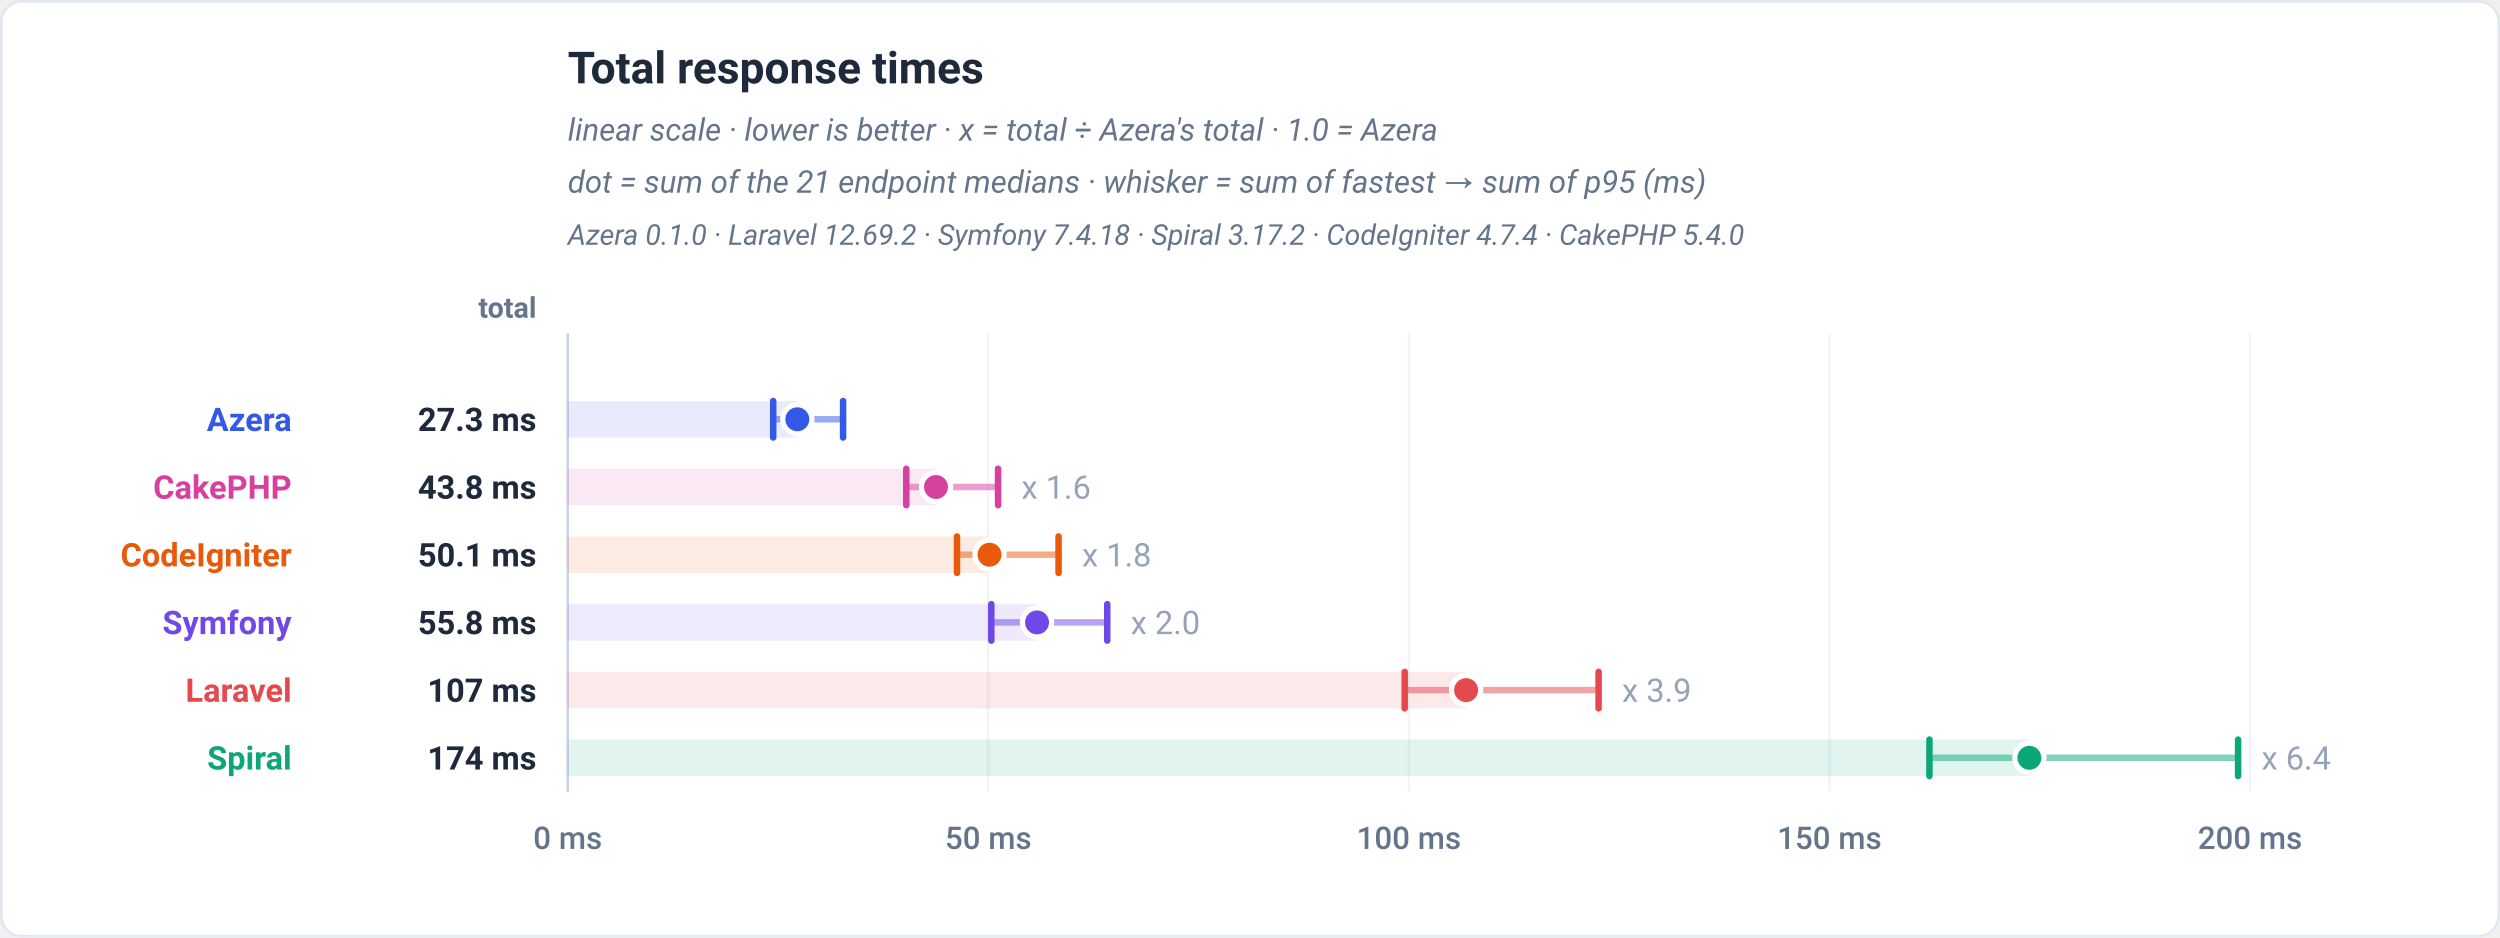
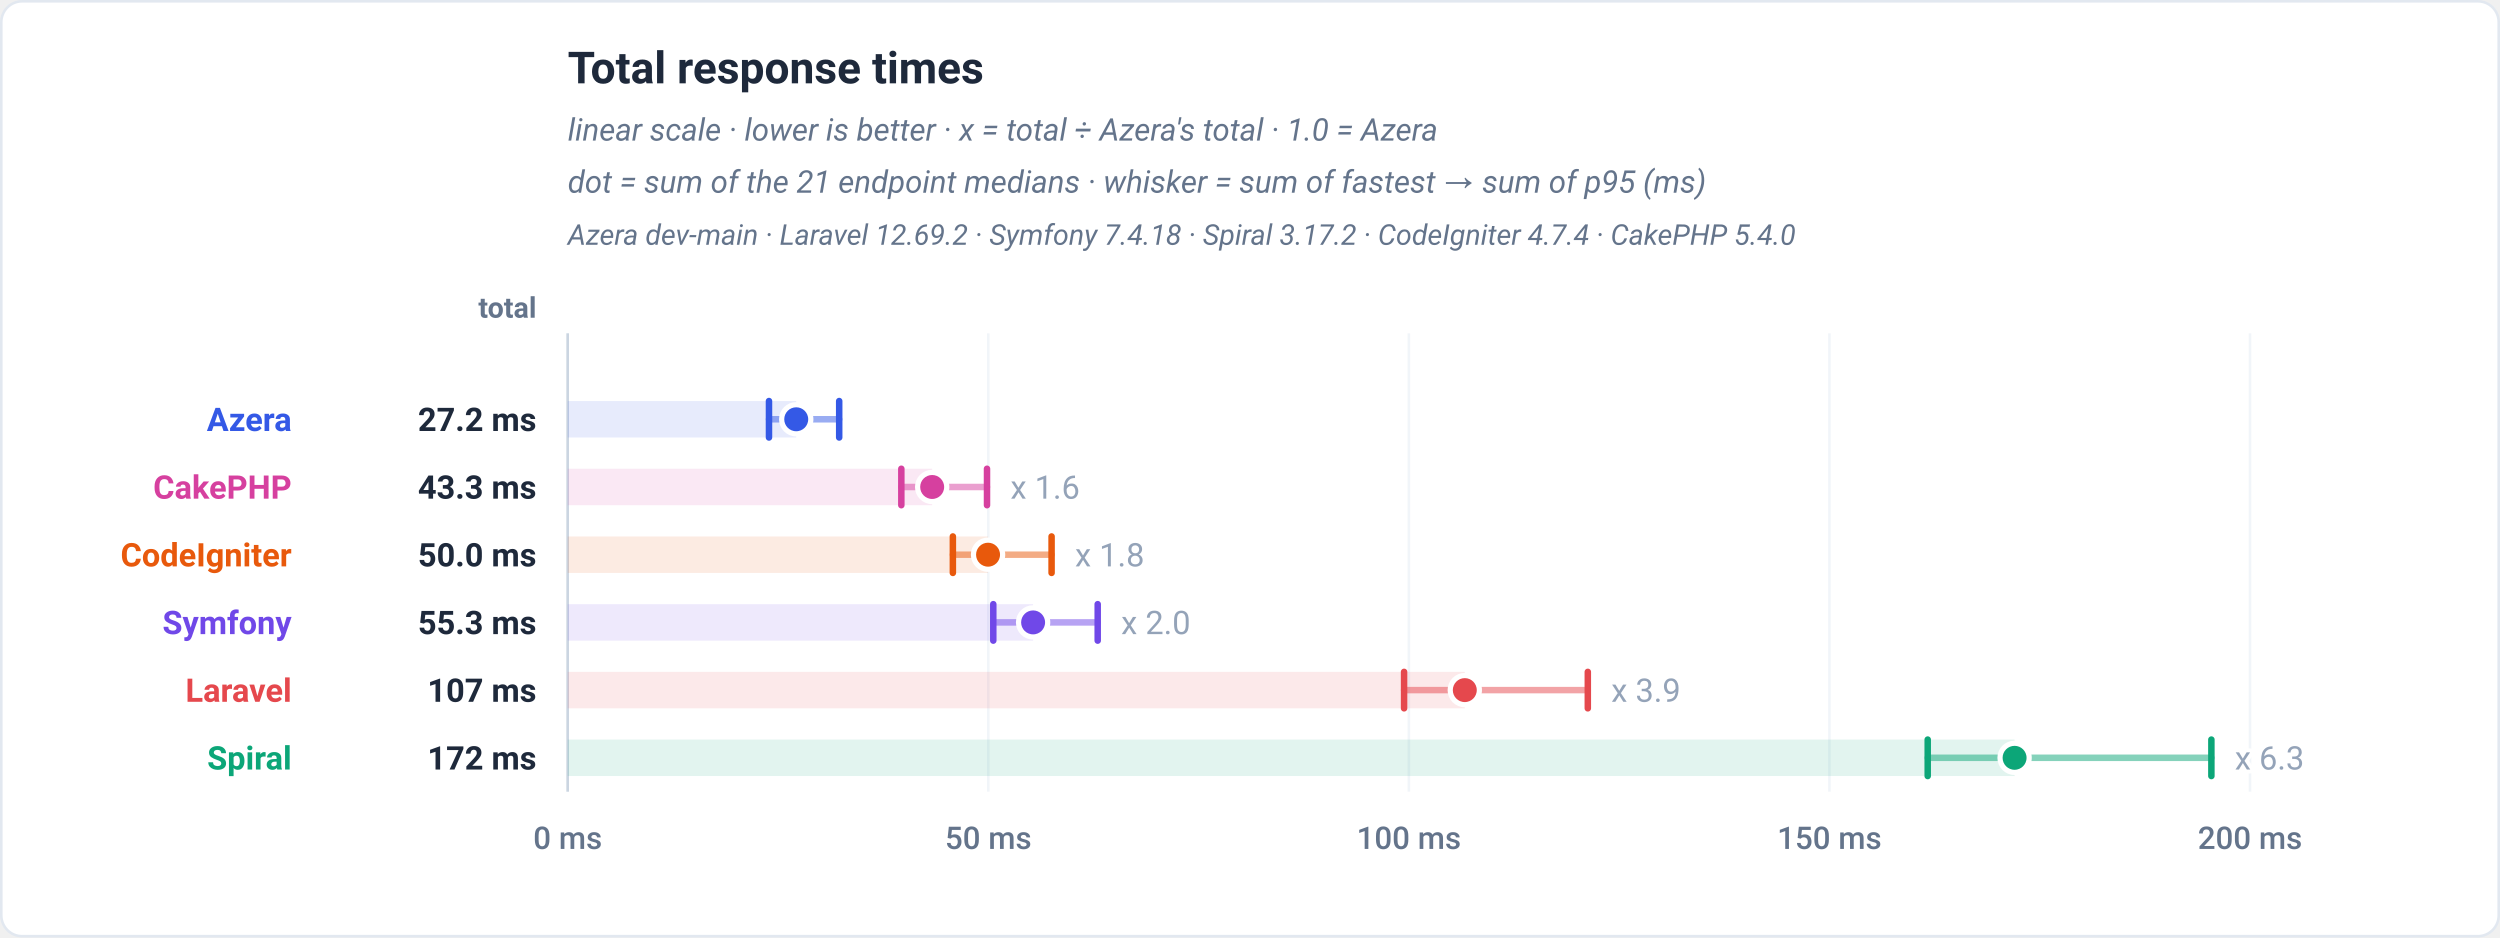
<svg xmlns="http://www.w3.org/2000/svg" viewBox="0 0 960 360" width="960" height="360" role="img" font-family="-apple-system,BlinkMacSystemFont,'Segoe UI',Roboto,Helvetica,Arial,sans-serif">
  <rect x="0.5" y="0.5" width="959" height="359" rx="8" fill="#ffffff" stroke="#e2e8f0" />
  <text x="218" y="32" font-family="-apple-system,BlinkMacSystemFont,'Segoe UI',Roboto,Helvetica,Arial,sans-serif" font-size="17" font-weight="700" fill="#1e293b" text-anchor="start">Total response times</text>
  <text x="218" y="54" font-family="-apple-system,BlinkMacSystemFont,'Segoe UI',Roboto,Helvetica,Arial,sans-serif" font-size="12" font-weight="400" fill="#64748b" text-anchor="start" font-style="italic">linear scale · lower is better · x = total ÷ Azera's total · 1.0 = Azera</text>
  <text x="218" y="74" font-family="-apple-system,BlinkMacSystemFont,'Segoe UI',Roboto,Helvetica,Arial,sans-serif" font-size="12" font-weight="400" fill="#64748b" text-anchor="start" font-style="italic">dot = sum of the 21 endpoint medians · whisker = sum of fastest → sum of p95 (ms)</text>
-   <text x="218" y="94" font-family="-apple-system,BlinkMacSystemFont,'Segoe UI',Roboto,Helvetica,Arial,sans-serif" font-size="11" font-weight="400" fill="#64748b" text-anchor="start" font-style="italic">Azera 0.1.0 · Laravel 12.69.2 · Symfony 7.4.18 · Spiral 3.17.2 · CodeIgniter 4.7.4 · CakePHP 5.4.0</text>
+   <text x="218" y="94" font-family="-apple-system,BlinkMacSystemFont,'Segoe UI',Roboto,Helvetica,Arial,sans-serif" font-size="11" font-weight="400" fill="#64748b" text-anchor="start" font-style="italic">Azera dev-main · Laravel 12.69.2 · Symfony 7.4.18 · Spiral 3.17.2 · CodeIgniter 4.7.4 · CakePHP 5.4.0</text>
  <text x="206" y="122" font-family="-apple-system,BlinkMacSystemFont,'Segoe UI',Roboto,Helvetica,Arial,sans-serif" font-size="11" font-weight="600" fill="#64748b" text-anchor="end">total</text>
  <line x1="218" y1="128" x2="218" y2="304" stroke="#f1f5f9" stroke-width="1" />
  <text x="218" y="326" font-family="-apple-system,BlinkMacSystemFont,'Segoe UI',Roboto,Helvetica,Arial,sans-serif" font-size="12" font-weight="500" fill="#64748b" text-anchor="middle">0 ms</text>
  <line x1="379.5" y1="128" x2="379.5" y2="304" stroke="#f1f5f9" stroke-width="1" />
  <text x="379.5" y="326" font-family="-apple-system,BlinkMacSystemFont,'Segoe UI',Roboto,Helvetica,Arial,sans-serif" font-size="12" font-weight="500" fill="#64748b" text-anchor="middle">50 ms</text>
  <line x1="541" y1="128" x2="541" y2="304" stroke="#f1f5f9" stroke-width="1" />
  <text x="541" y="326" font-family="-apple-system,BlinkMacSystemFont,'Segoe UI',Roboto,Helvetica,Arial,sans-serif" font-size="12" font-weight="500" fill="#64748b" text-anchor="middle">100 ms</text>
  <line x1="702.5" y1="128" x2="702.5" y2="304" stroke="#f1f5f9" stroke-width="1" />
  <text x="702.5" y="326" font-family="-apple-system,BlinkMacSystemFont,'Segoe UI',Roboto,Helvetica,Arial,sans-serif" font-size="12" font-weight="500" fill="#64748b" text-anchor="middle">150 ms</text>
  <line x1="864" y1="128" x2="864" y2="304" stroke="#f1f5f9" stroke-width="1" />
  <text x="864" y="326" font-family="-apple-system,BlinkMacSystemFont,'Segoe UI',Roboto,Helvetica,Arial,sans-serif" font-size="12" font-weight="500" fill="#64748b" text-anchor="middle">200 ms</text>
  <line x1="218" y1="128" x2="218" y2="304" stroke="#cbd5e1" stroke-width="1" />
-   <rect x="218" y="154" width="88.17" height="14" fill="#3459e6" fill-opacity="0.12" />
-   <line x1="296.91" y1="161" x2="323.74" y2="161" stroke="#3459e6" stroke-width="2.5" stroke-linecap="round" opacity="0.5" />
-   <line x1="296.91" y1="154" x2="296.91" y2="168" stroke="#3459e6" stroke-width="2.5" stroke-linecap="round" />
-   <line x1="323.74" y1="154" x2="323.74" y2="168" stroke="#3459e6" stroke-width="2.5" stroke-linecap="round" />
-   <circle cx="306.17" cy="161" r="5.6" fill="#3459e6" stroke="#ffffff" stroke-width="2" />
+   <rect x="218" y="154" width="87.75" height="14" fill="#3459e6" fill-opacity="0.12" />
+   <line x1="295.29" y1="161" x2="322.25" y2="161" stroke="#3459e6" stroke-width="2.5" stroke-linecap="round" opacity="0.5" />
+   <line x1="295.29" y1="154" x2="295.29" y2="168" stroke="#3459e6" stroke-width="2.5" stroke-linecap="round" />
+   <line x1="322.25" y1="154" x2="322.25" y2="168" stroke="#3459e6" stroke-width="2.5" stroke-linecap="round" />
+   <circle cx="305.75" cy="161" r="5.6" fill="#3459e6" stroke="#ffffff" stroke-width="2" />
  <text x="112" y="165.5" font-family="-apple-system,BlinkMacSystemFont,'Segoe UI',Roboto,Helvetica,Arial,sans-serif" font-size="12.5" font-weight="700" fill="#3459e6" text-anchor="end">Azera</text>
-   <text x="206" y="165.5" font-family="-apple-system,BlinkMacSystemFont,'Segoe UI',Roboto,Helvetica,Arial,sans-serif" font-size="12.5" font-weight="700" fill="#1e293b" text-anchor="end">27.3 ms</text>
-   <rect x="218" y="180" width="141.42" height="14" fill="#d6409f" fill-opacity="0.12" />
-   <line x1="348.01" y1="187" x2="383.25" y2="187" stroke="#d6409f" stroke-width="2.5" stroke-linecap="round" opacity="0.5" />
-   <line x1="348.01" y1="180" x2="348.01" y2="194" stroke="#d6409f" stroke-width="2.5" stroke-linecap="round" />
-   <line x1="383.25" y1="180" x2="383.25" y2="194" stroke="#d6409f" stroke-width="2.5" stroke-linecap="round" />
-   <circle cx="359.42" cy="187" r="5.6" fill="#d6409f" stroke="#ffffff" stroke-width="2" />
-   <text x="392.25" y="191.5" font-family="-apple-system,BlinkMacSystemFont,'Segoe UI',Roboto,Helvetica,Arial,sans-serif" font-size="12.5" font-weight="400" fill="#94a3b8" text-anchor="start" stroke="#ffffff" stroke-width="3" paint-order="stroke" stroke-linejoin="round">x 1.6</text>
+   <text x="206" y="165.5" font-family="-apple-system,BlinkMacSystemFont,'Segoe UI',Roboto,Helvetica,Arial,sans-serif" font-size="12.5" font-weight="700" fill="#1e293b" text-anchor="end">27.2 ms</text>
+   <rect x="218" y="180" width="139.95" height="14" fill="#d6409f" fill-opacity="0.12" />
+   <line x1="346.11" y1="187" x2="379.01" y2="187" stroke="#d6409f" stroke-width="2.5" stroke-linecap="round" opacity="0.5" />
+   <line x1="346.11" y1="180" x2="346.11" y2="194" stroke="#d6409f" stroke-width="2.5" stroke-linecap="round" />
+   <line x1="379.01" y1="180" x2="379.01" y2="194" stroke="#d6409f" stroke-width="2.5" stroke-linecap="round" />
+   <circle cx="357.95" cy="187" r="5.6" fill="#d6409f" stroke="#ffffff" stroke-width="2" />
+   <text x="388.01" y="191.5" font-family="-apple-system,BlinkMacSystemFont,'Segoe UI',Roboto,Helvetica,Arial,sans-serif" font-size="12.5" font-weight="400" fill="#94a3b8" text-anchor="start" stroke="#ffffff" stroke-width="3" paint-order="stroke" stroke-linejoin="round">x 1.6</text>
  <text x="112" y="191.5" font-family="-apple-system,BlinkMacSystemFont,'Segoe UI',Roboto,Helvetica,Arial,sans-serif" font-size="12.5" font-weight="700" fill="#d6409f" text-anchor="end">CakePHP</text>
-   <text x="206" y="191.5" font-family="-apple-system,BlinkMacSystemFont,'Segoe UI',Roboto,Helvetica,Arial,sans-serif" font-size="12.5" font-weight="700" fill="#1e293b" text-anchor="end">43.8 ms</text>
-   <rect x="218" y="206" width="161.97" height="14" fill="#e8590c" fill-opacity="0.12" />
-   <line x1="367.49" y1="213" x2="406.49" y2="213" stroke="#e8590c" stroke-width="2.5" stroke-linecap="round" opacity="0.5" />
-   <line x1="367.49" y1="206" x2="367.49" y2="220" stroke="#e8590c" stroke-width="2.5" stroke-linecap="round" />
-   <line x1="406.49" y1="206" x2="406.49" y2="220" stroke="#e8590c" stroke-width="2.5" stroke-linecap="round" />
-   <circle cx="379.97" cy="213" r="5.6" fill="#e8590c" stroke="#ffffff" stroke-width="2" />
-   <text x="415.49" y="217.5" font-family="-apple-system,BlinkMacSystemFont,'Segoe UI',Roboto,Helvetica,Arial,sans-serif" font-size="12.5" font-weight="400" fill="#94a3b8" text-anchor="start" stroke="#ffffff" stroke-width="3" paint-order="stroke" stroke-linejoin="round">x 1.8</text>
+   <text x="206" y="191.5" font-family="-apple-system,BlinkMacSystemFont,'Segoe UI',Roboto,Helvetica,Arial,sans-serif" font-size="12.5" font-weight="700" fill="#1e293b" text-anchor="end">43.3 ms</text>
+   <rect x="218" y="206" width="161.41" height="14" fill="#e8590c" fill-opacity="0.12" />
+   <line x1="365.9" y1="213" x2="403.81" y2="213" stroke="#e8590c" stroke-width="2.5" stroke-linecap="round" opacity="0.5" />
+   <line x1="365.9" y1="206" x2="365.9" y2="220" stroke="#e8590c" stroke-width="2.5" stroke-linecap="round" />
+   <line x1="403.81" y1="206" x2="403.81" y2="220" stroke="#e8590c" stroke-width="2.5" stroke-linecap="round" />
+   <circle cx="379.41" cy="213" r="5.6" fill="#e8590c" stroke="#ffffff" stroke-width="2" />
+   <text x="412.81" y="217.5" font-family="-apple-system,BlinkMacSystemFont,'Segoe UI',Roboto,Helvetica,Arial,sans-serif" font-size="12.5" font-weight="400" fill="#94a3b8" text-anchor="start" stroke="#ffffff" stroke-width="3" paint-order="stroke" stroke-linejoin="round">x 1.8</text>
  <text x="112" y="217.5" font-family="-apple-system,BlinkMacSystemFont,'Segoe UI',Roboto,Helvetica,Arial,sans-serif" font-size="12.5" font-weight="700" fill="#e8590c" text-anchor="end">CodeIgniter</text>
-   <text x="206" y="217.5" font-family="-apple-system,BlinkMacSystemFont,'Segoe UI',Roboto,Helvetica,Arial,sans-serif" font-size="12.5" font-weight="700" fill="#1e293b" text-anchor="end">50.1 ms</text>
-   <rect x="218" y="232" width="180.22" height="14" fill="#7048e8" fill-opacity="0.12" />
-   <line x1="380.66" y1="239" x2="425.18" y2="239" stroke="#7048e8" stroke-width="2.5" stroke-linecap="round" opacity="0.5" />
-   <line x1="380.66" y1="232" x2="380.66" y2="246" stroke="#7048e8" stroke-width="2.5" stroke-linecap="round" />
-   <line x1="425.18" y1="232" x2="425.18" y2="246" stroke="#7048e8" stroke-width="2.5" stroke-linecap="round" />
-   <circle cx="398.22" cy="239" r="5.6" fill="#7048e8" stroke="#ffffff" stroke-width="2" />
-   <text x="434.18" y="243.5" font-family="-apple-system,BlinkMacSystemFont,'Segoe UI',Roboto,Helvetica,Arial,sans-serif" font-size="12.5" font-weight="400" fill="#94a3b8" text-anchor="start" stroke="#ffffff" stroke-width="3" paint-order="stroke" stroke-linejoin="round">x 2.0</text>
+   <text x="206" y="217.5" font-family="-apple-system,BlinkMacSystemFont,'Segoe UI',Roboto,Helvetica,Arial,sans-serif" font-size="12.5" font-weight="700" fill="#1e293b" text-anchor="end">50.0 ms</text>
+   <rect x="218" y="232" width="178.71" height="14" fill="#7048e8" fill-opacity="0.12" />
+   <line x1="381.42" y1="239" x2="421.52" y2="239" stroke="#7048e8" stroke-width="2.5" stroke-linecap="round" opacity="0.5" />
+   <line x1="381.42" y1="232" x2="381.42" y2="246" stroke="#7048e8" stroke-width="2.5" stroke-linecap="round" />
+   <line x1="421.52" y1="232" x2="421.52" y2="246" stroke="#7048e8" stroke-width="2.5" stroke-linecap="round" />
+   <circle cx="396.71" cy="239" r="5.6" fill="#7048e8" stroke="#ffffff" stroke-width="2" />
+   <text x="430.52" y="243.5" font-family="-apple-system,BlinkMacSystemFont,'Segoe UI',Roboto,Helvetica,Arial,sans-serif" font-size="12.5" font-weight="400" fill="#94a3b8" text-anchor="start" stroke="#ffffff" stroke-width="3" paint-order="stroke" stroke-linejoin="round">x 2.0</text>
  <text x="112" y="243.5" font-family="-apple-system,BlinkMacSystemFont,'Segoe UI',Roboto,Helvetica,Arial,sans-serif" font-size="12.5" font-weight="700" fill="#7048e8" text-anchor="end">Symfony</text>
-   <text x="206" y="243.5" font-family="-apple-system,BlinkMacSystemFont,'Segoe UI',Roboto,Helvetica,Arial,sans-serif" font-size="12.5" font-weight="700" fill="#1e293b" text-anchor="end">55.8 ms</text>
-   <rect x="218" y="258" width="344.98" height="14" fill="#e5484d" fill-opacity="0.12" />
-   <line x1="539.4" y1="265" x2="613.86" y2="265" stroke="#e5484d" stroke-width="2.5" stroke-linecap="round" opacity="0.5" />
-   <line x1="539.4" y1="258" x2="539.4" y2="272" stroke="#e5484d" stroke-width="2.5" stroke-linecap="round" />
-   <line x1="613.86" y1="258" x2="613.86" y2="272" stroke="#e5484d" stroke-width="2.5" stroke-linecap="round" />
-   <circle cx="562.98" cy="265" r="5.6" fill="#e5484d" stroke="#ffffff" stroke-width="2" />
-   <text x="622.86" y="269.5" font-family="-apple-system,BlinkMacSystemFont,'Segoe UI',Roboto,Helvetica,Arial,sans-serif" font-size="12.5" font-weight="400" fill="#94a3b8" text-anchor="start" stroke="#ffffff" stroke-width="3" paint-order="stroke" stroke-linejoin="round">x 3.9</text>
+   <text x="206" y="243.5" font-family="-apple-system,BlinkMacSystemFont,'Segoe UI',Roboto,Helvetica,Arial,sans-serif" font-size="12.5" font-weight="700" fill="#1e293b" text-anchor="end">55.3 ms</text>
+   <rect x="218" y="258" width="344.48" height="14" fill="#e5484d" fill-opacity="0.12" />
+   <line x1="539.17" y1="265" x2="609.72" y2="265" stroke="#e5484d" stroke-width="2.5" stroke-linecap="round" opacity="0.5" />
+   <line x1="539.17" y1="258" x2="539.17" y2="272" stroke="#e5484d" stroke-width="2.5" stroke-linecap="round" />
+   <line x1="609.72" y1="258" x2="609.72" y2="272" stroke="#e5484d" stroke-width="2.5" stroke-linecap="round" />
+   <circle cx="562.48" cy="265" r="5.6" fill="#e5484d" stroke="#ffffff" stroke-width="2" />
+   <text x="618.72" y="269.5" font-family="-apple-system,BlinkMacSystemFont,'Segoe UI',Roboto,Helvetica,Arial,sans-serif" font-size="12.5" font-weight="400" fill="#94a3b8" text-anchor="start" stroke="#ffffff" stroke-width="3" paint-order="stroke" stroke-linejoin="round">x 3.9</text>
  <text x="112" y="269.5" font-family="-apple-system,BlinkMacSystemFont,'Segoe UI',Roboto,Helvetica,Arial,sans-serif" font-size="12.5" font-weight="700" fill="#e5484d" text-anchor="end">Laravel</text>
  <text x="206" y="269.5" font-family="-apple-system,BlinkMacSystemFont,'Segoe UI',Roboto,Helvetica,Arial,sans-serif" font-size="12.5" font-weight="700" fill="#1e293b" text-anchor="end">107 ms</text>
-   <rect x="218" y="284" width="561.28" height="14" fill="#0ca678" fill-opacity="0.12" />
-   <line x1="740.9" y1="291" x2="859.43" y2="291" stroke="#0ca678" stroke-width="2.5" stroke-linecap="round" opacity="0.5" />
-   <line x1="740.9" y1="284" x2="740.9" y2="298" stroke="#0ca678" stroke-width="2.5" stroke-linecap="round" />
-   <line x1="859.43" y1="284" x2="859.43" y2="298" stroke="#0ca678" stroke-width="2.5" stroke-linecap="round" />
-   <circle cx="779.28" cy="291" r="5.6" fill="#0ca678" stroke="#ffffff" stroke-width="2" />
-   <text x="868.43" y="295.5" font-family="-apple-system,BlinkMacSystemFont,'Segoe UI',Roboto,Helvetica,Arial,sans-serif" font-size="12.5" font-weight="400" fill="#94a3b8" text-anchor="start" stroke="#ffffff" stroke-width="3" paint-order="stroke" stroke-linejoin="round">x 6.4</text>
+   <rect x="218" y="284" width="555.6" height="14" fill="#0ca678" fill-opacity="0.12" />
+   <line x1="740.24" y1="291" x2="849.17" y2="291" stroke="#0ca678" stroke-width="2.5" stroke-linecap="round" opacity="0.5" />
+   <line x1="740.24" y1="284" x2="740.24" y2="298" stroke="#0ca678" stroke-width="2.5" stroke-linecap="round" />
+   <line x1="849.17" y1="284" x2="849.17" y2="298" stroke="#0ca678" stroke-width="2.5" stroke-linecap="round" />
+   <circle cx="773.6" cy="291" r="5.6" fill="#0ca678" stroke="#ffffff" stroke-width="2" />
+   <text x="858.17" y="295.5" font-family="-apple-system,BlinkMacSystemFont,'Segoe UI',Roboto,Helvetica,Arial,sans-serif" font-size="12.5" font-weight="400" fill="#94a3b8" text-anchor="start" stroke="#ffffff" stroke-width="3" paint-order="stroke" stroke-linejoin="round">x 6.3</text>
  <text x="112" y="295.5" font-family="-apple-system,BlinkMacSystemFont,'Segoe UI',Roboto,Helvetica,Arial,sans-serif" font-size="12.5" font-weight="700" fill="#0ca678" text-anchor="end">Spiral</text>
-   <text x="206" y="295.5" font-family="-apple-system,BlinkMacSystemFont,'Segoe UI',Roboto,Helvetica,Arial,sans-serif" font-size="12.5" font-weight="700" fill="#1e293b" text-anchor="end">174 ms</text>
+   <text x="206" y="295.5" font-family="-apple-system,BlinkMacSystemFont,'Segoe UI',Roboto,Helvetica,Arial,sans-serif" font-size="12.5" font-weight="700" fill="#1e293b" text-anchor="end">172 ms</text>
</svg>
